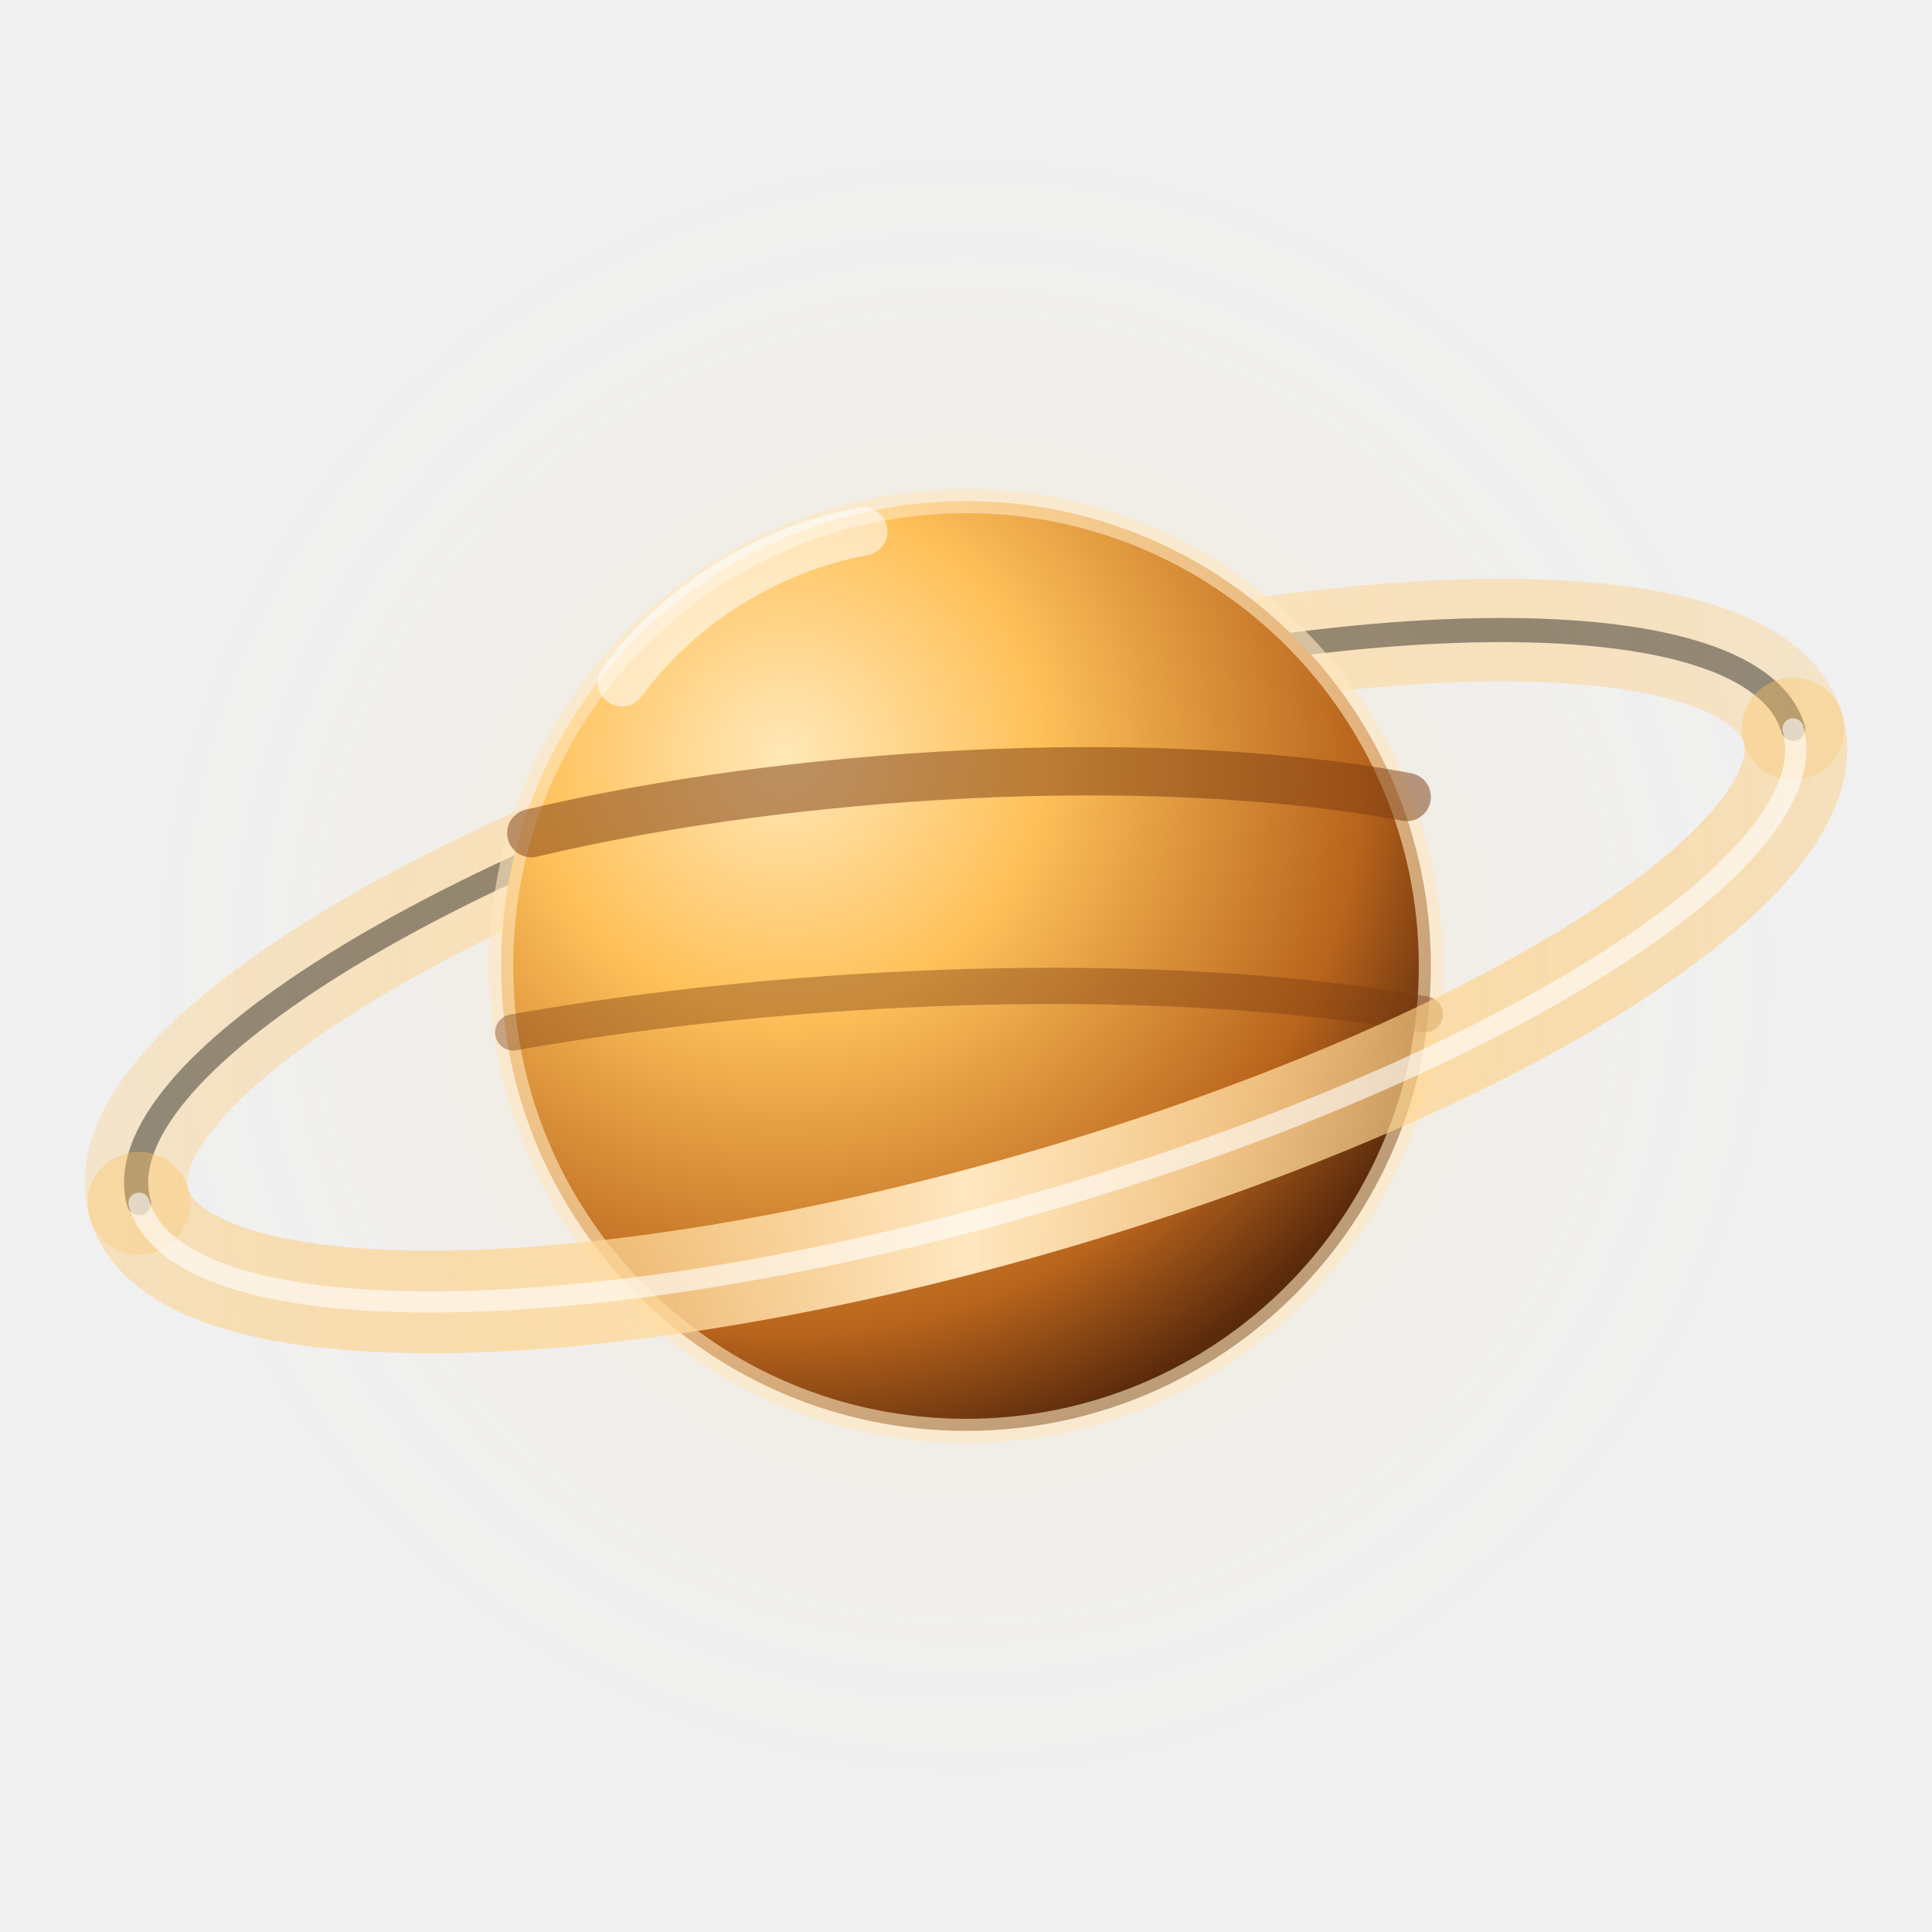
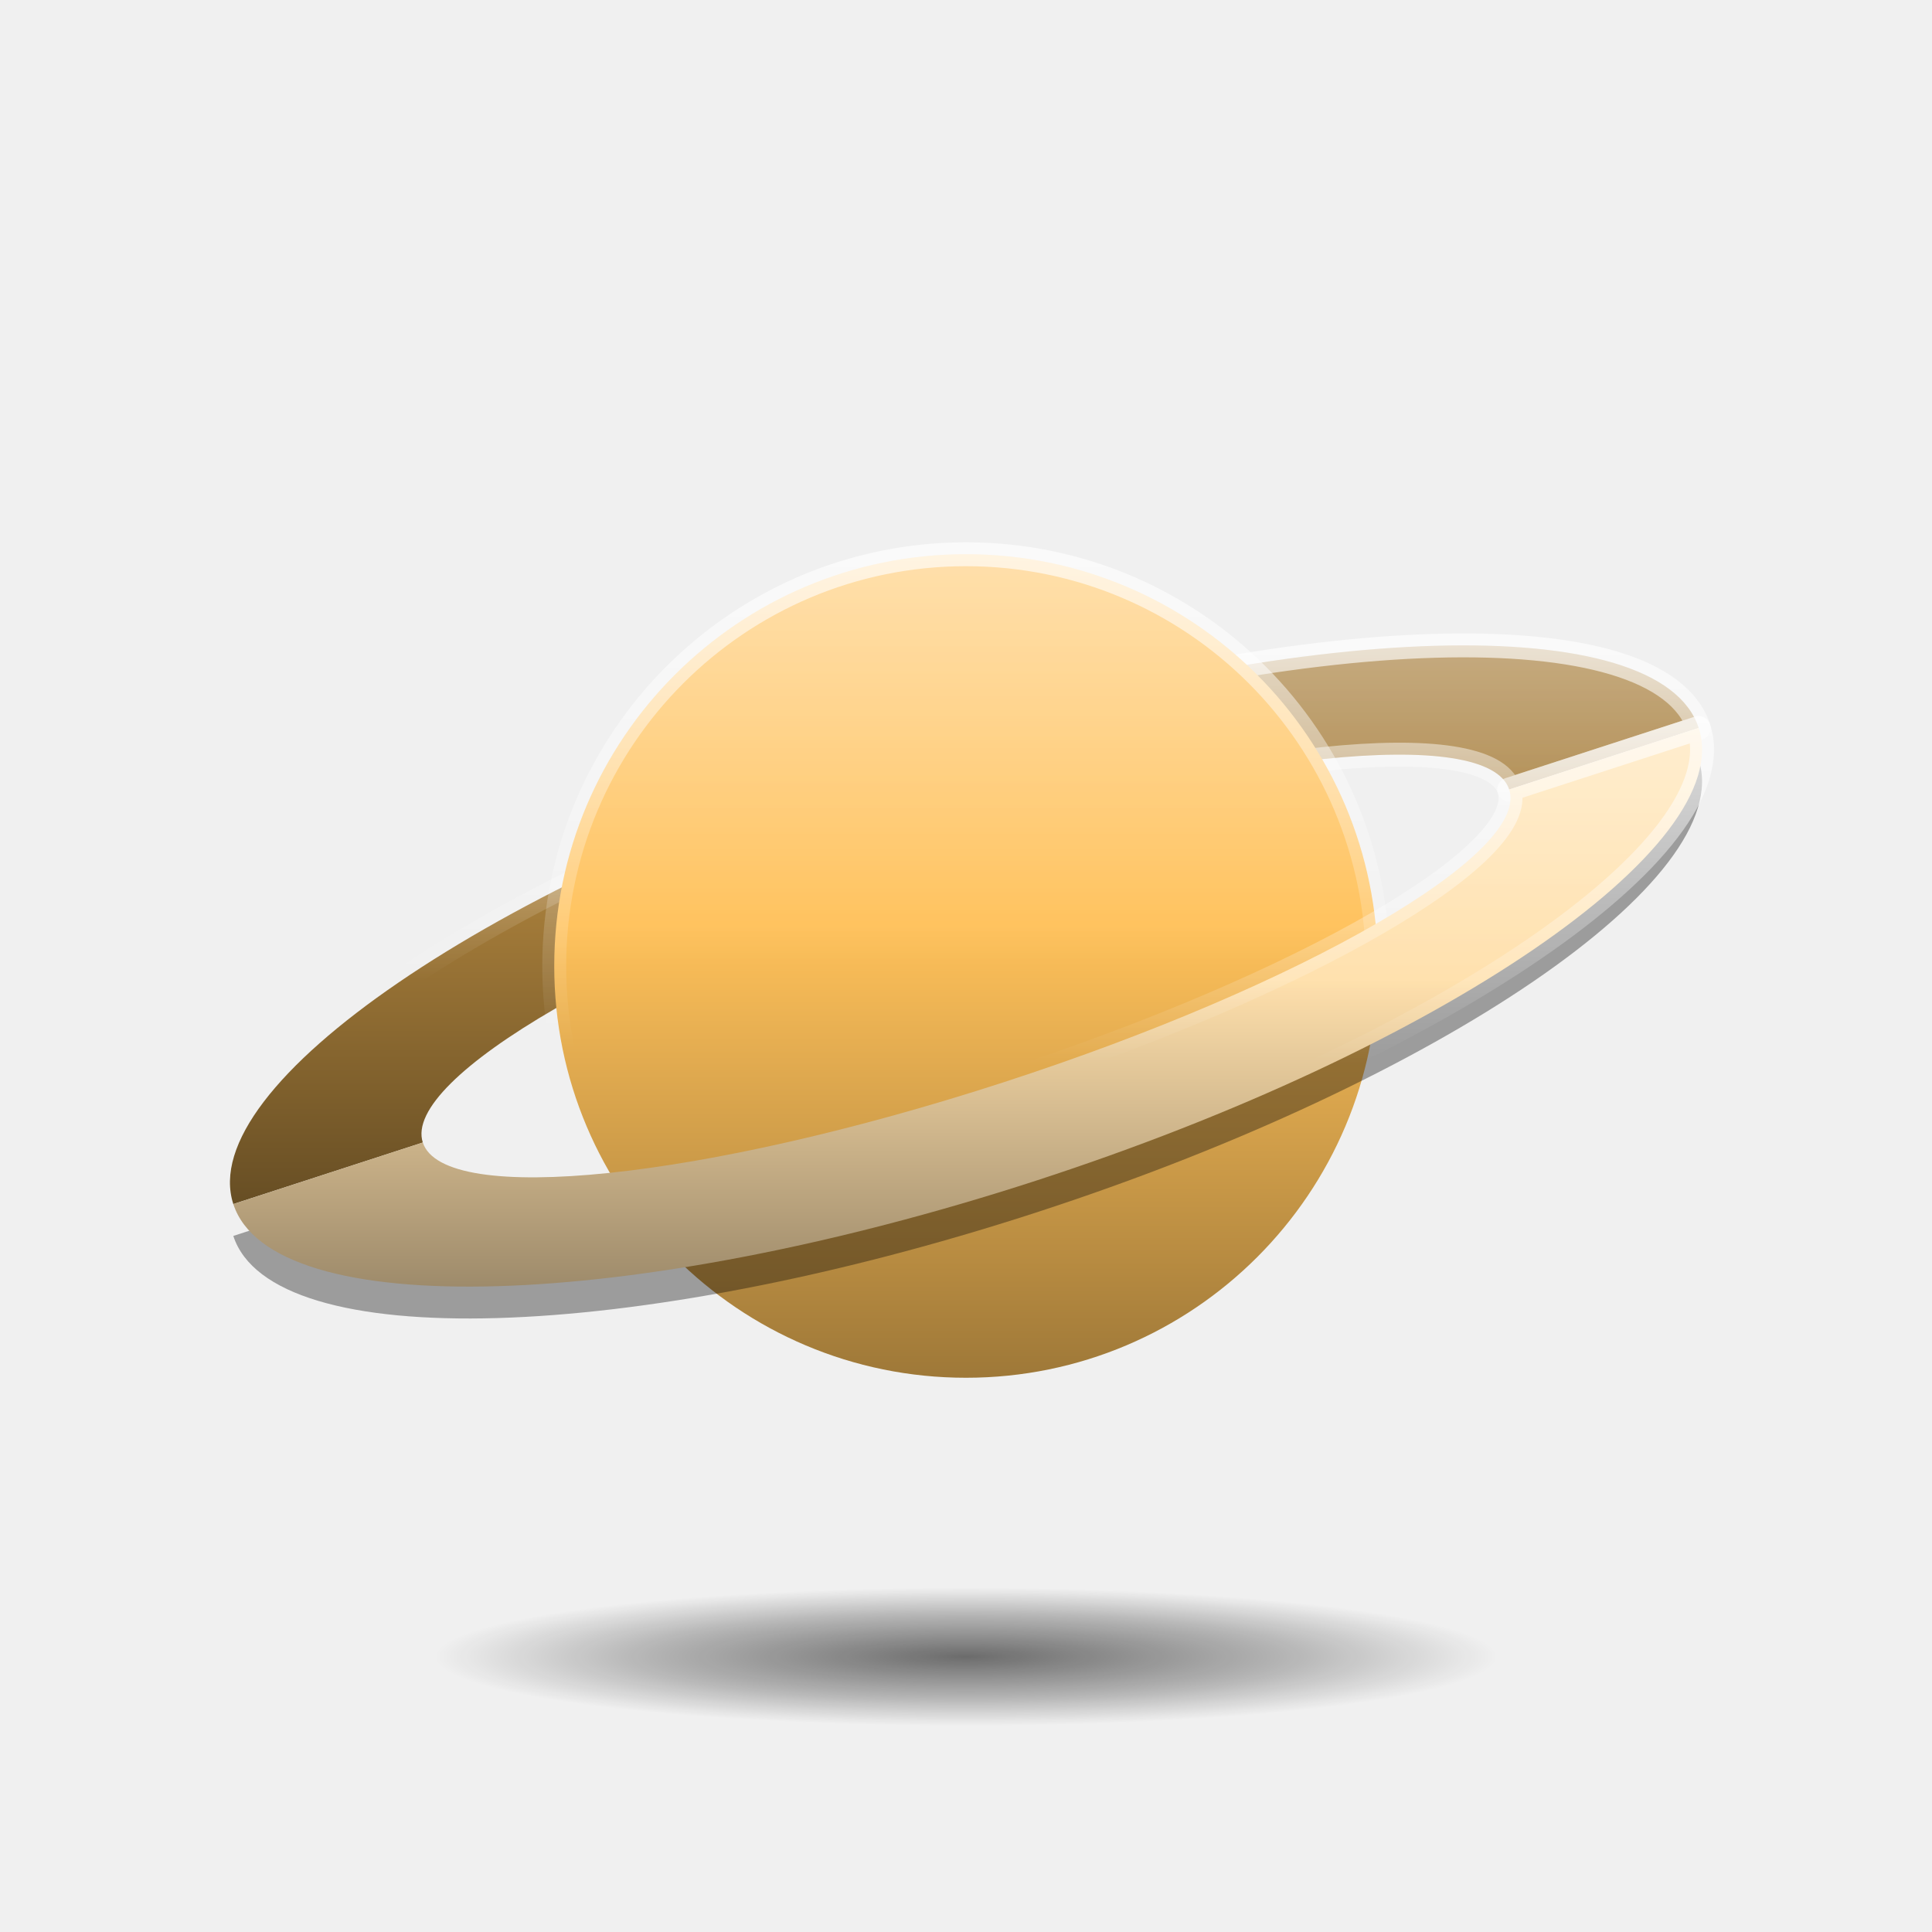
<svg xmlns="http://www.w3.org/2000/svg" width="64" height="64" viewBox="0 0 64 64">
  <defs>
-     <radialGradient id="g0" gradientUnits="userSpaceOnUse" cx="32" cy="32" r="32">
-       <stop offset="0" stop-color="#FFC15A" stop-opacity="0.3" />
-       <stop offset="0.1" stop-color="#FFC15A" stop-opacity="0.3" />
-       <stop offset="0.2" stop-color="#FFC15A" stop-opacity="0.251" />
-       <stop offset="0.3" stop-color="#FFC15A" stop-opacity="0.179" />
-       <stop offset="0.4" stop-color="#FFC15A" stop-opacity="0.11" />
-       <stop offset="0.5" stop-color="#FFC15A" stop-opacity="0.059" />
-       <stop offset="0.6" stop-color="#FFC15A" stop-opacity="0.026" />
-       <stop offset="0.7" stop-color="#FFC15A" stop-opacity="0.01" />
-       <stop offset="0.8" stop-color="#FFC15A" stop-opacity="0.003" />
-       <stop offset="0.9" stop-color="#FFC15A" stop-opacity="0" />
-       <stop offset="1" stop-color="#FFC15A" stop-opacity="0" />
+     <radialGradient id="g0" gradientUnits="userSpaceOnUse" cx="32" cy="58" r="20">
+       <stop offset="0" stop-color="#000000" stop-opacity="0.55" />
+       <stop offset="0.6" stop-color="#000000" stop-opacity="0.248" />
+       <stop offset="1" stop-color="#000000" stop-opacity="0" />
    </radialGradient>
-     <linearGradient id="g1" gradientUnits="userSpaceOnUse" x1="4" y1="0" x2="60" y2="0">
-       <stop offset="0" stop-color="#FFC15A" stop-opacity="0.35" />
-       <stop offset="0.5" stop-color="#FFE7C0" stop-opacity="1" />
-       <stop offset="1" stop-color="#FFC15A" stop-opacity="0.35" />
+     <linearGradient id="g1" gradientUnits="userSpaceOnUse" x1="0" y1="19.947" x2="0" y2="40.961">
+       <stop offset="0" stop-color="#BFA171" stop-opacity="1" />
+       <stop offset="0.45" stop-color="#A67D3A" stop-opacity="1" />
+       <stop offset="1" stop-color="#674E24" stop-opacity="1" />
    </linearGradient>
-     <radialGradient id="g2" gradientUnits="userSpaceOnUse" cx="26" cy="25" r="24">
-       <stop offset="0" stop-color="#FFE8B8" stop-opacity="1" />
-       <stop offset="0.35" stop-color="#FFC15A" stop-opacity="1" />
-       <stop offset="0.8" stop-color="#B8641C" stop-opacity="1" />
-       <stop offset="1" stop-color="#5A2A0C" stop-opacity="1" />
-     </radialGradient>
-     <linearGradient id="g3" gradientUnits="userSpaceOnUse" x1="4" y1="0" x2="60" y2="0">
-       <stop offset="0" stop-color="#FFC15A" stop-opacity="0.35" />
-       <stop offset="0.5" stop-color="#FFE7C0" stop-opacity="1" />
-       <stop offset="1" stop-color="#FFC15A" stop-opacity="0.35" />
+     <linearGradient id="g2" gradientUnits="userSpaceOnUse" x1="0" y1="19.947" x2="0" y2="30.454">
+       <stop offset="0" stop-color="#FFFFFF" stop-opacity="0.1" />
+       <stop offset="1" stop-color="#FFFFFF" stop-opacity="0" />
+     </linearGradient>
+     <linearGradient id="g3" gradientUnits="userSpaceOnUse" x1="0" y1="19.947" x2="0" y2="32.555">
+       <stop offset="0" stop-color="#FFFFFF" stop-opacity="0.65" />
+       <stop offset="1" stop-color="#FFFFFF" stop-opacity="0" />
+     </linearGradient>
+     <linearGradient id="g4" gradientUnits="userSpaceOnUse" x1="0" y1="16.5" x2="0" y2="47.5">
+       <stop offset="0" stop-color="#FFD288" stop-opacity="1" />
+       <stop offset="0.45" stop-color="#FFC15A" stop-opacity="1" />
+       <stop offset="1" stop-color="#9E7838" stop-opacity="1" />
+     </linearGradient>
+     <linearGradient id="g5" gradientUnits="userSpaceOnUse" x1="0" y1="16.5" x2="0" y2="32">
+       <stop offset="0" stop-color="#FFFFFF" stop-opacity="0.3" />
+       <stop offset="1" stop-color="#FFFFFF" stop-opacity="0" />
+     </linearGradient>
+     <linearGradient id="g6" gradientUnits="userSpaceOnUse" x1="0" y1="16.5" x2="0" y2="35.1">
+       <stop offset="0" stop-color="#FFFFFF" stop-opacity="0.65" />
+       <stop offset="1" stop-color="#FFFFFF" stop-opacity="0" />
+     </linearGradient>
+     <linearGradient id="g7" gradientUnits="userSpaceOnUse" x1="0" y1="23.039" x2="0" y2="44.053">
+       <stop offset="0" stop-color="#FFE9C3" stop-opacity="1" />
+       <stop offset="0.45" stop-color="#FFE0AC" stop-opacity="1" />
+       <stop offset="1" stop-color="#9E8B6B" stop-opacity="1" />
+     </linearGradient>
+     <linearGradient id="g8" gradientUnits="userSpaceOnUse" x1="0" y1="23.039" x2="0" y2="33.546">
+       <stop offset="0" stop-color="#FFFFFF" stop-opacity="0.2" />
+       <stop offset="1" stop-color="#FFFFFF" stop-opacity="0" />
+     </linearGradient>
+     <linearGradient id="g9" gradientUnits="userSpaceOnUse" x1="0" y1="23.039" x2="0" y2="35.647">
+       <stop offset="0" stop-color="#FFFFFF" stop-opacity="0.65" />
+       <stop offset="1" stop-color="#FFFFFF" stop-opacity="0" />
    </linearGradient>
  </defs>
-   <path d="M0,32A32,32 0 1 1 64,32A32,32 0 1 1 0,32Z" fill="url(#g0)" />
-   <path d="M4.604,39.856 A28.5,8.2 -16 0 1 59.396,24.144" fill="none" stroke="url(#g1)" stroke-width="3.4" stroke-linecap="round" stroke-linejoin="round" stroke-opacity="0.75" />
-   <path d="M4.604,39.856 A28.5,8.2 -16 0 1 59.396,24.144" fill="none" stroke="#000000" stroke-width="0.8" stroke-linecap="round" stroke-linejoin="round" stroke-opacity="0.4" />
-   <path d="M16.6,32A15.4,15.4 0 1 1 47.4,32A15.4,15.4 0 1 1 16.6,32Z" fill="url(#g2)" stroke="#FFE7C0" stroke-width="0.8" stroke-linecap="round" stroke-linejoin="round" stroke-opacity="0.6" />
-   <path d="M17.6,27.6 C26,25.6 38,24.8 46.6,26.4" fill="none" stroke="#7A3A10" stroke-width="1.6" stroke-linecap="round" stroke-linejoin="round" stroke-opacity="0.5" />
-   <path d="M17,34.2 C26,32.6 38,32 47.2,33.6" fill="none" stroke="#7A3A10" stroke-width="1.2" stroke-linecap="round" stroke-linejoin="round" stroke-opacity="0.4" />
-   <path d="M20.6,22.6 A13,13 0 0 1 28.6,17.6" fill="none" stroke="#FFFFFF" stroke-width="1.6" stroke-linecap="round" stroke-linejoin="round" stroke-opacity="0.55" />
-   <path d="M59.396,24.144 A28.5,8.2 -16 0 1 4.604,39.856" fill="none" stroke="url(#g3)" stroke-width="3.4" stroke-linecap="round" stroke-linejoin="round" />
-   <path d="M59.396,24.144 A28.5,8.2 -16 0 1 4.604,39.856" fill="none" stroke="#FFFFFF" stroke-width="0.7" stroke-linecap="round" stroke-linejoin="round" stroke-opacity="0.6" />
+   <g transform="translate(32 32) scale(0.88 0.88) translate(-32 -32)">
+     <g transform="translate(32 58) scale(1 0.13) translate(-32 -58)">
+       <path d="M12,58A20,20 0 1 1 52,58A20,20 0 1 1 12,58Z" fill="url(#g0)" />
+     </g>
+     <path d="M4.419,40.961A29,8.5 -18 0 1 59.581,23.039L52.448,25.356A21.5,4.6 -18 0 0 11.552,38.644Z" fill="url(#g1)" />
+     <path d="M4.419,40.961A29,8.5 -18 0 1 59.581,23.039L52.448,25.356A21.5,4.6 -18 0 0 11.552,38.644Z" fill="url(#g2)" />
+     <path d="M4.419,40.961A29,8.5 -18 0 1 59.581,23.039L52.448,25.356A21.5,4.6 -18 0 0 11.552,38.644Z" fill="none" stroke="url(#g3)" stroke-width="0.9" stroke-linecap="round" stroke-linejoin="round" />
+     <path d="M16.5,32A15.5,15.5 0 1 1 47.5,32A15.5,15.5 0 1 1 16.5,32Z" fill="url(#g4)" />
+     <path d="M16.5,32A15.5,15.5 0 1 1 47.5,32A15.5,15.5 0 1 1 16.5,32Z" fill="url(#g5)" />
+     <path d="M16.5,32A15.5,15.5 0 1 1 47.5,32A15.5,15.5 0 1 1 16.5,32Z" fill="none" stroke="url(#g6)" stroke-width="0.9" stroke-linecap="round" stroke-linejoin="round" />
+     <path d="M4.419,42.161A29,8.5 -18 0 0 59.581,24.239L52.448,26.556A21.5,4.6 -18 0 1 11.552,39.844Z" fill="#000000" fill-opacity="0.35" />
+     <path d="M4.419,40.961A29,8.5 -18 0 0 59.581,23.039L52.448,25.356A21.5,4.6 -18 0 1 11.552,38.644Z" fill="url(#g7)" />
+     <path d="M4.419,40.961A29,8.5 -18 0 0 59.581,23.039L52.448,25.356A21.5,4.6 -18 0 1 11.552,38.644Z" fill="url(#g8)" />
+     <path d="M4.419,40.961A29,8.5 -18 0 0 59.581,23.039L52.448,25.356A21.5,4.6 -18 0 1 11.552,38.644Z" fill="none" stroke="url(#g9)" stroke-width="0.9" stroke-linecap="round" stroke-linejoin="round" />
+   </g>
</svg>
